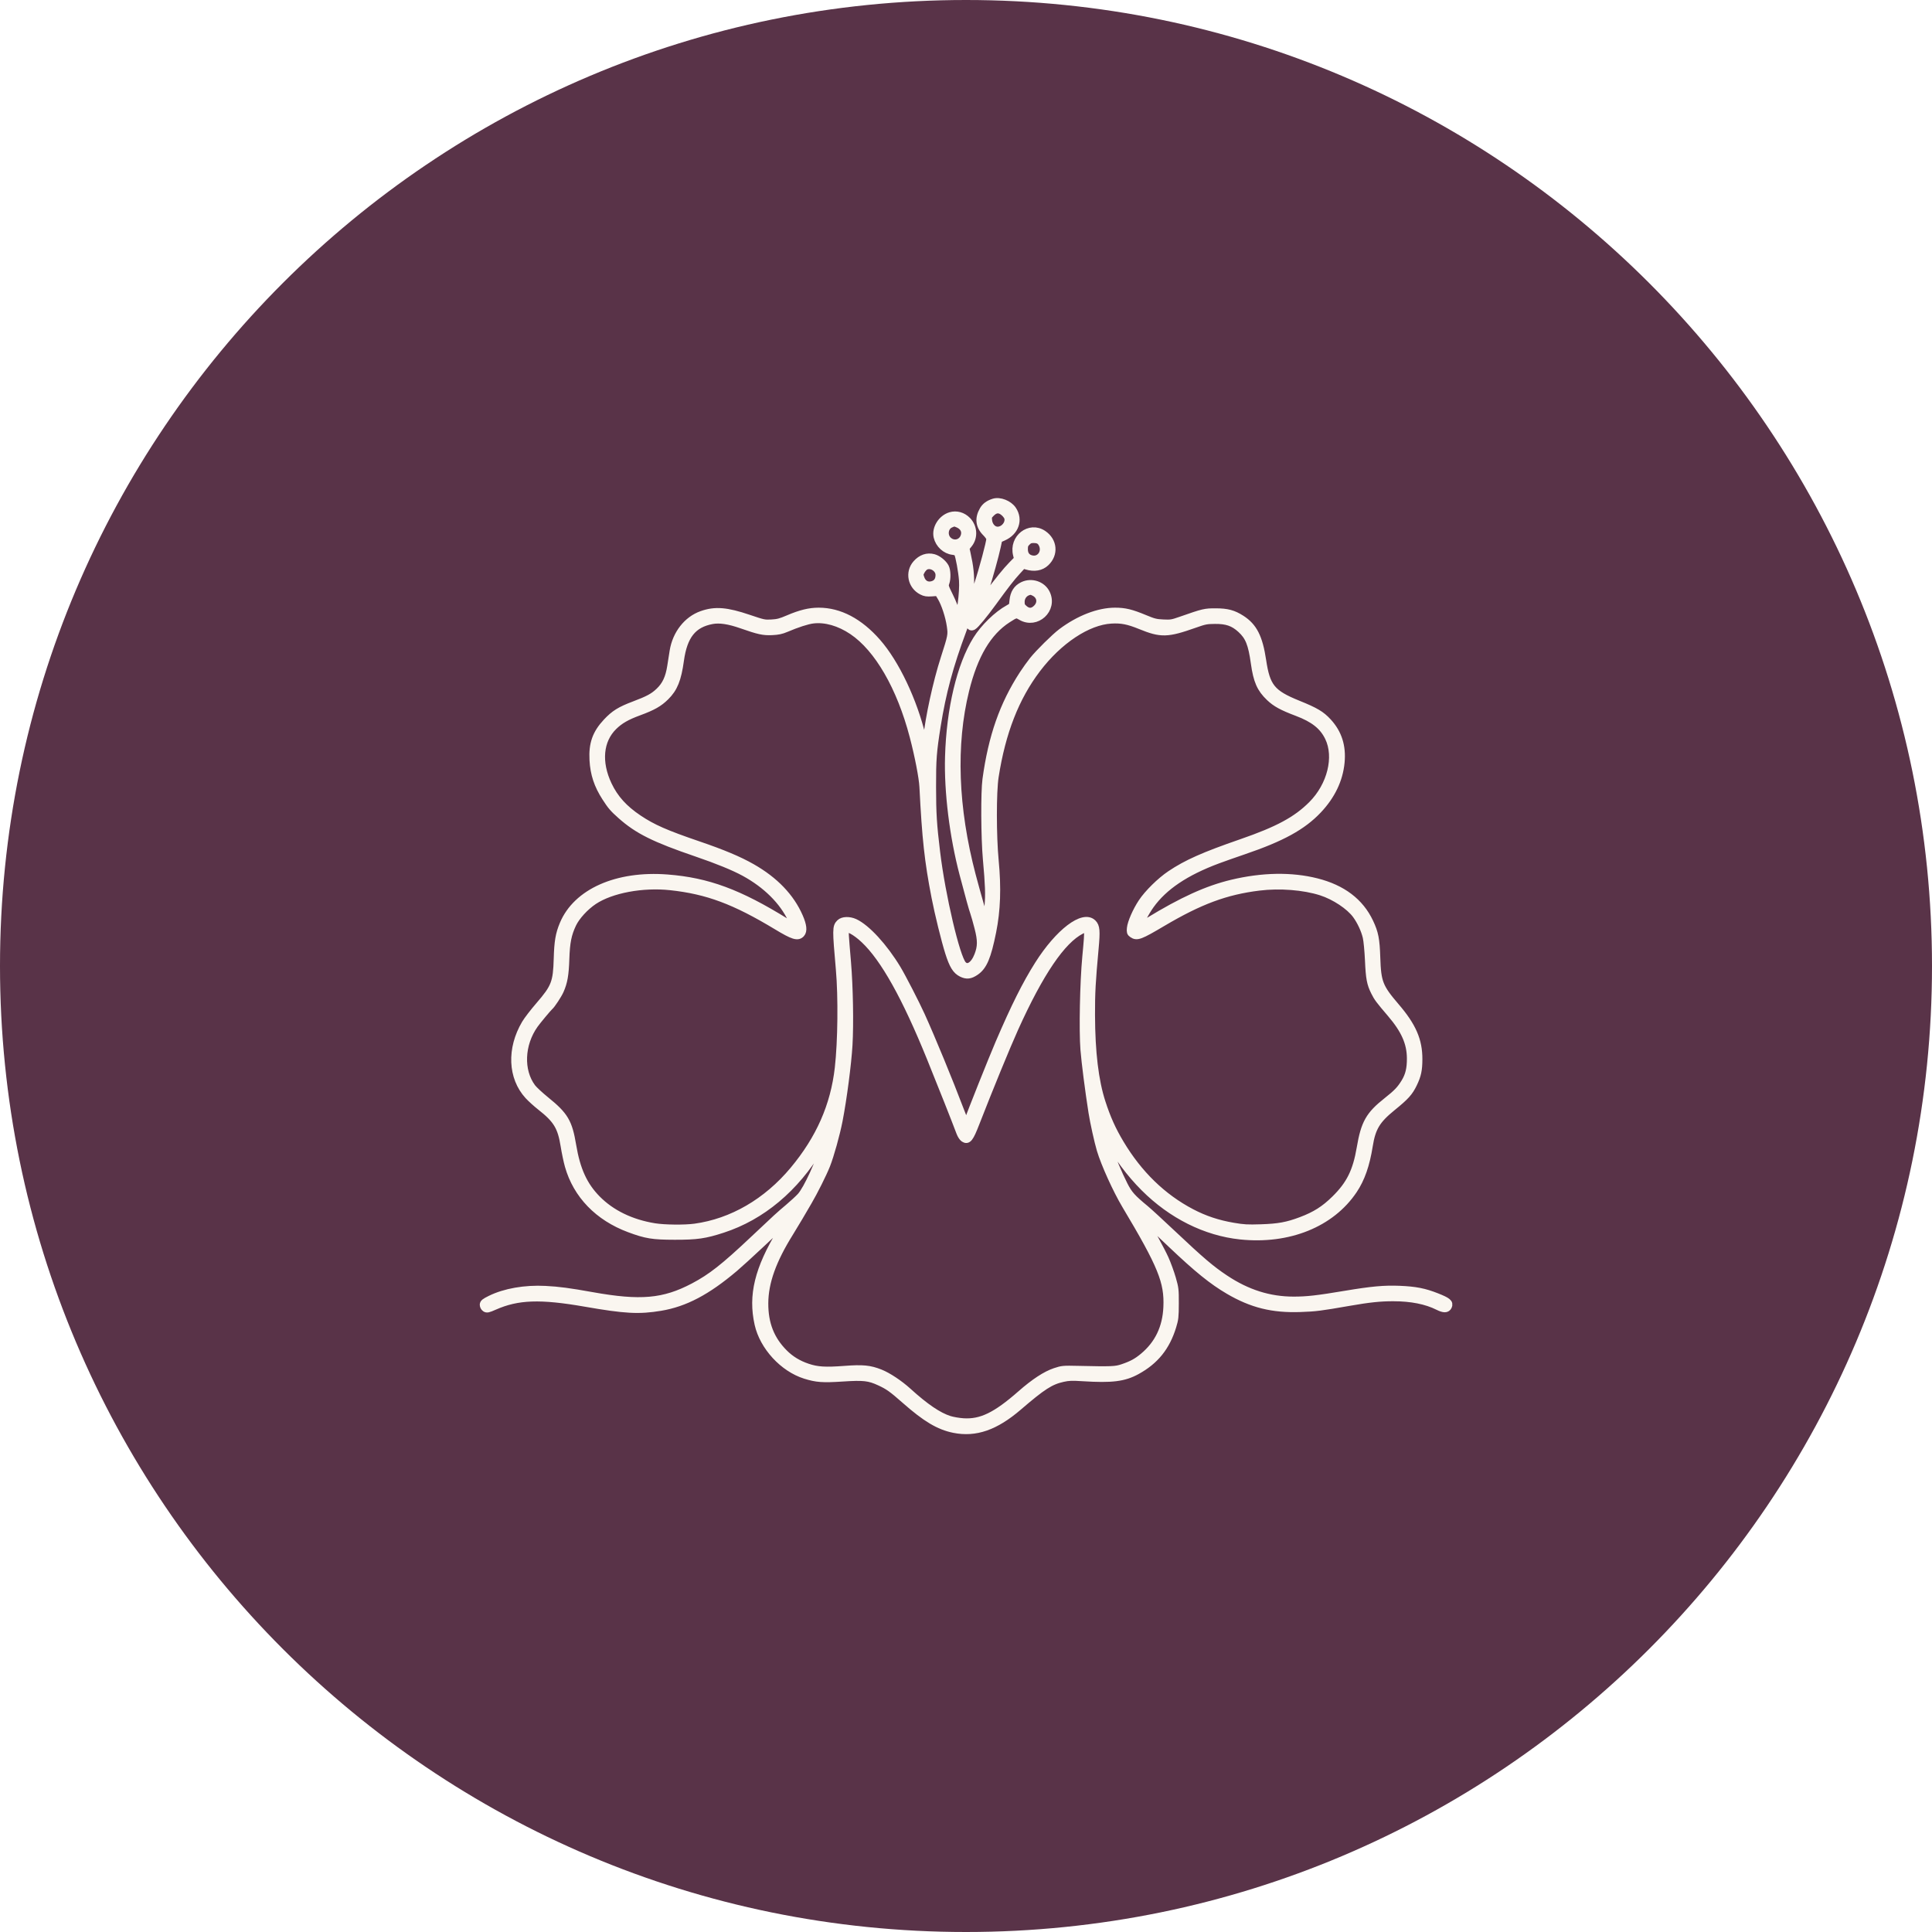
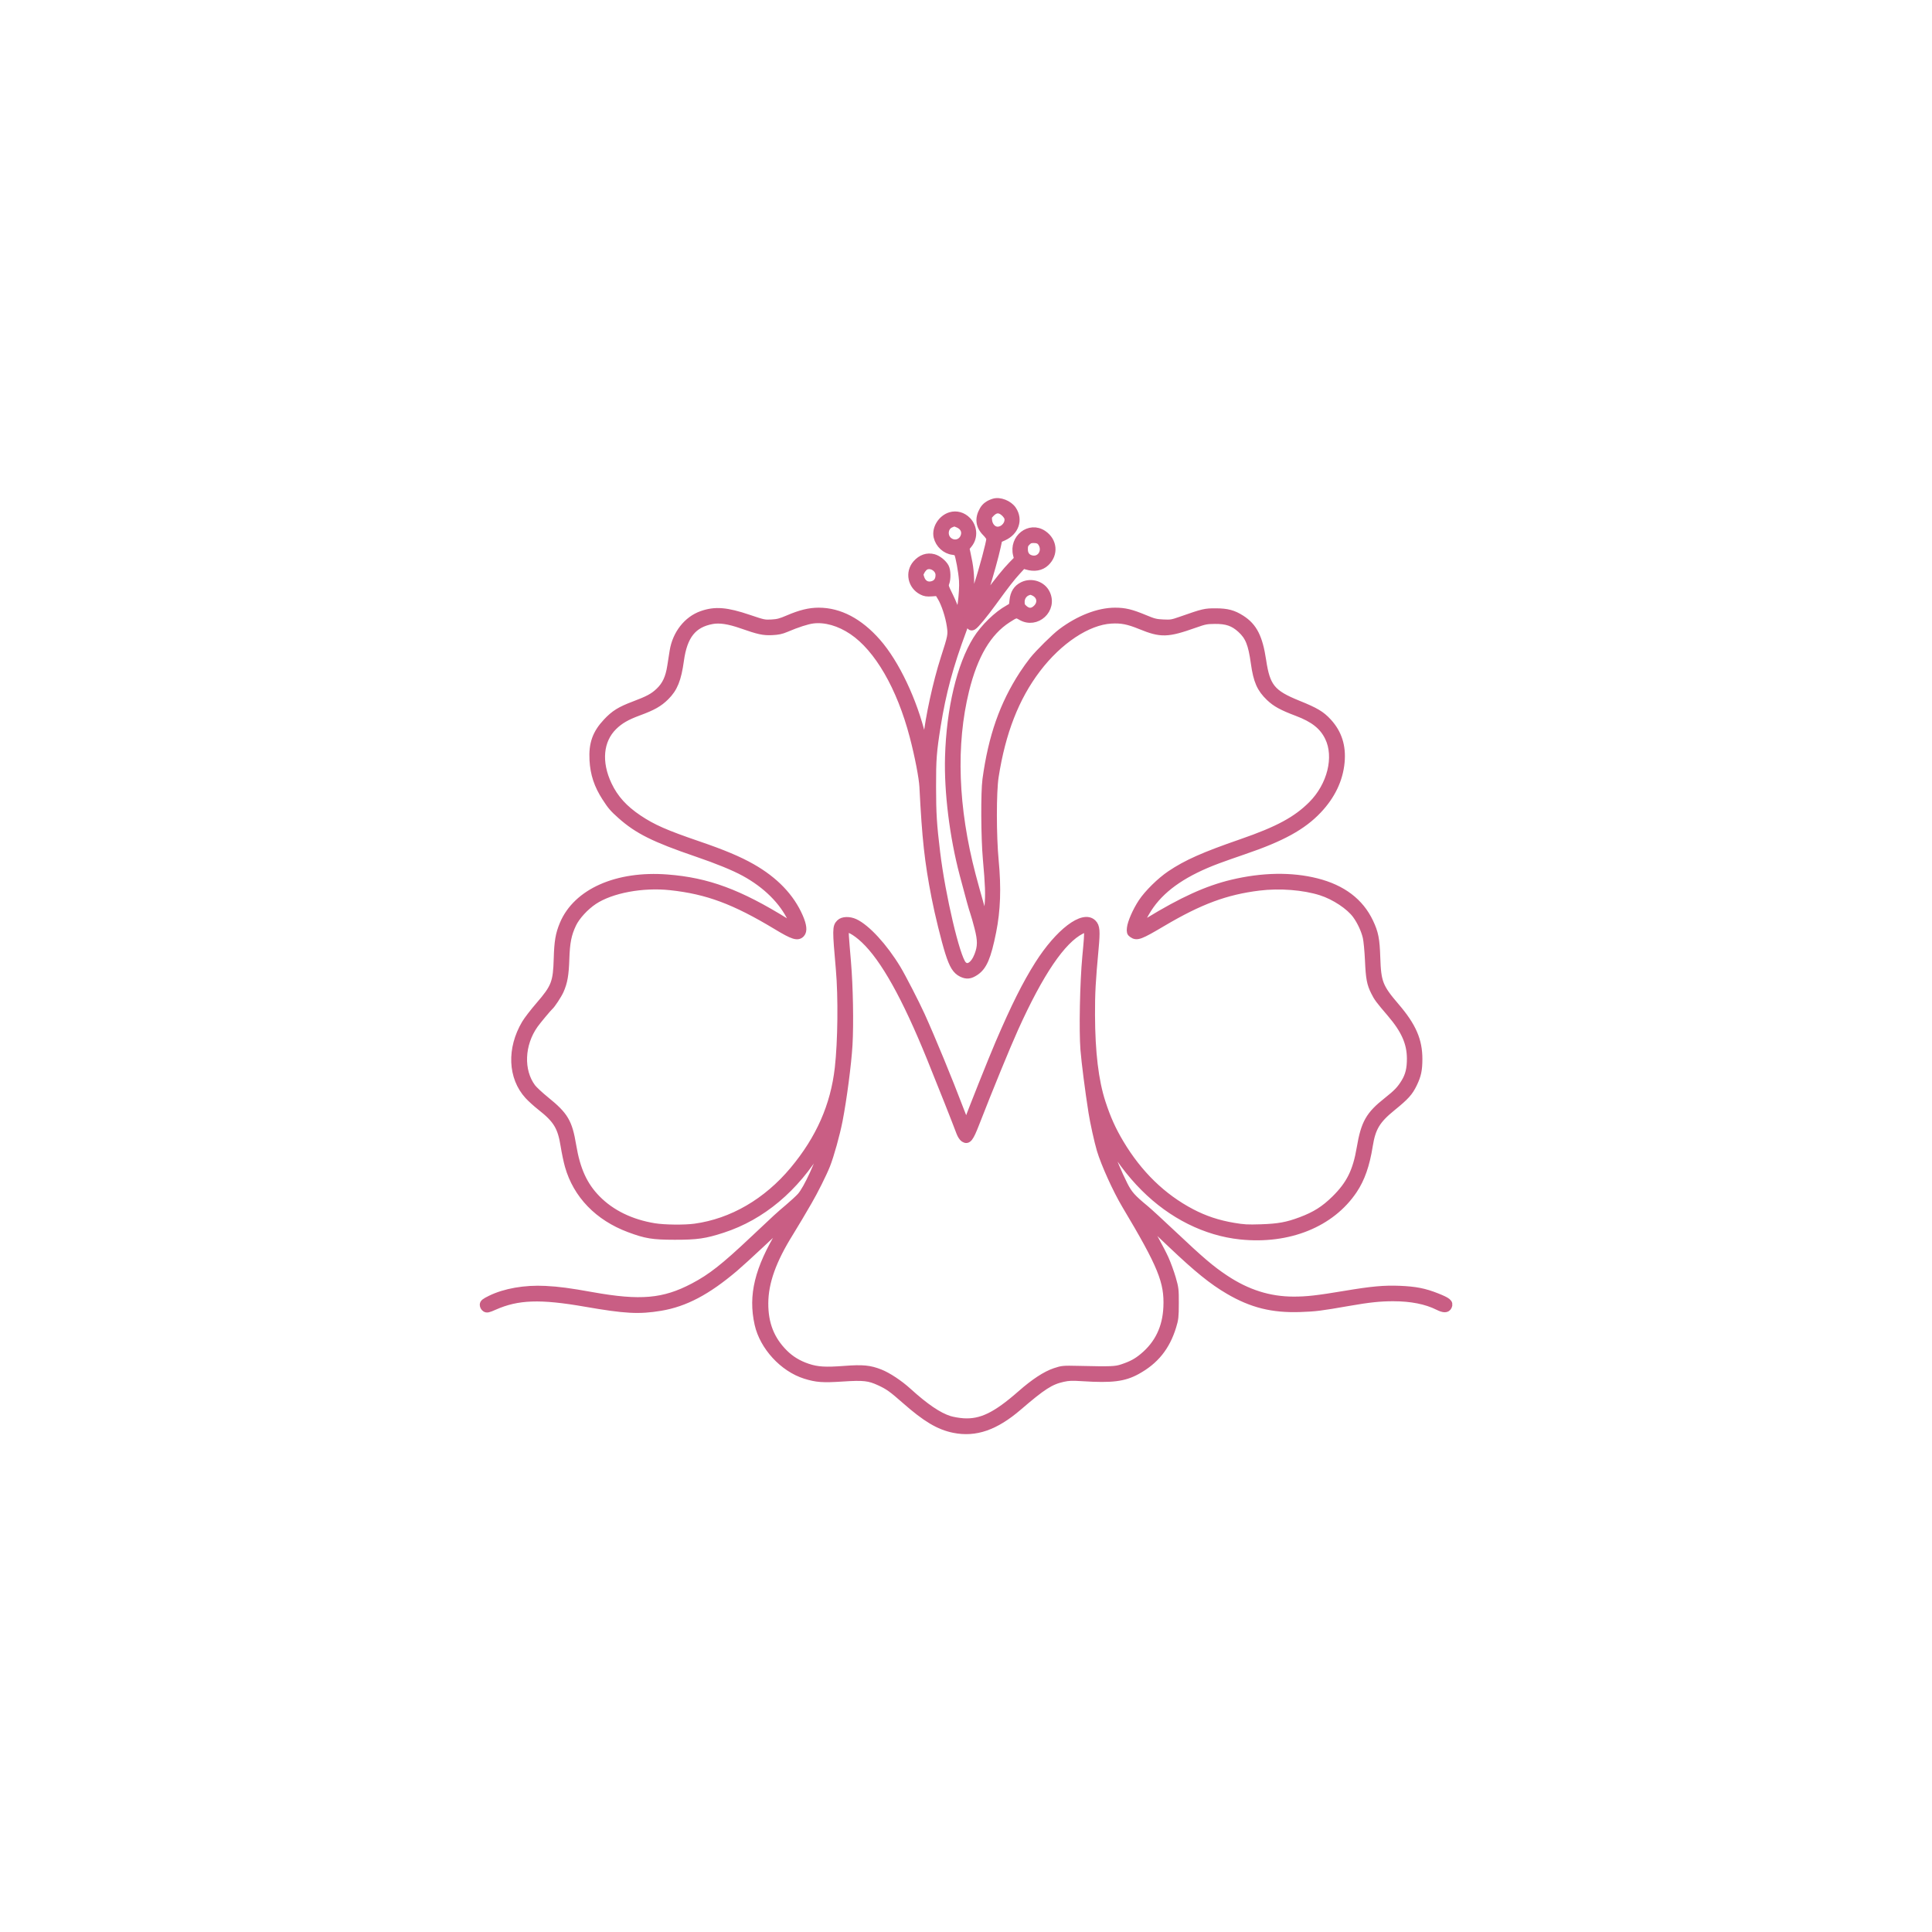
<svg xmlns="http://www.w3.org/2000/svg" viewBox="0 0 1024 1024" role="img" aria-labelledby="logo-title">
-   <circle cx="512" cy="512" r="512" fill="#593348" />
-   <g fill="#FAF6F0" stroke="#FAF6F0" stroke-width="8" stroke-linejoin="round" fill-rule="evenodd" transform="translate(219.7782 246.2103) scale(0.4894837)">
+   <g fill="#C95E84" stroke="#C95E84" stroke-width="8" stroke-linejoin="round" fill-rule="evenodd" transform="translate(219.7782 246.2103) scale(0.4894837)">
    <path d="M 626.994 40.891 C 621.406 42.688, 617.953 45.226, 615.613 49.256 C 610.345 58.329, 611.351 66.615, 618.601 73.864 C 621.155 76.418, 623 79.193, 623 80.481 C 623 84.340, 615.197 113.464, 609.654 130.297 C 606.719 139.209, 603.999 147.791, 603.610 149.368 C 602.161 155.241, 601.578 150.445, 601.826 134.702 C 602.073 118.978, 601.308 111.448, 597.885 95.907 L 596.653 90.314 599.994 86.157 C 605.968 78.724, 605.298 67.703, 598.444 60.646 C 593.479 55.533, 586.641 53.621, 580.182 55.539 C 570.613 58.380, 563.828 69.219, 565.932 78.301 C 567.807 86.398, 574.862 92.892, 582.746 93.781 C 585.558 94.098, 587.416 94.909, 588.051 96.096 C 589.671 99.122, 592.733 115.901, 593.418 125.500 C 594.319 138.120, 590.618 166, 588.042 166 C 587.689 166, 586.866 163.412, 586.212 160.248 C 585.559 157.085, 582.487 149.340, 579.387 143.038 C 573.966 132.018, 573.799 131.445, 575.038 128.040 C 576.704 123.460, 576.471 114.812, 574.583 111.161 C 572.383 106.906, 566.572 102.231, 561.929 100.981 C 555.078 99.136, 548.483 101.408, 543.191 107.436 C 534.952 116.819, 537.919 131.347, 549.254 137.130 C 552.635 138.855, 554.614 139.153, 560.071 138.763 L 566.750 138.285 569.968 143.594 C 574.192 150.564, 578.681 164.192, 580.189 174.622 C 581.622 184.531, 581.467 185.355, 573.534 210 C 565.190 235.920, 556.889 274.039, 554.479 297.500 C 554.083 301.350, 553.455 305.068, 553.083 305.762 C 552.711 306.457, 551.148 301.732, 549.609 295.262 C 540.277 256.033, 520.919 215.185, 500.817 192.303 C 481.487 170.300, 460.003 159, 437.500 159 C 427.483 159, 417.767 161.377, 404.466 167.082 C 396.198 170.628, 393.127 171.431, 386.441 171.794 C 378.744 172.211, 377.634 171.977, 361.727 166.592 C 337.631 158.434, 325.327 157.445, 310.961 162.514 C 295.054 168.126, 283.101 183.419, 280.084 202.018 C 279.505 205.583, 278.345 212.946, 277.505 218.380 C 275.544 231.068, 271.846 238.964, 264.700 245.722 C 258.465 251.620, 253.069 254.529, 237.449 260.415 C 222.534 266.035, 216.203 269.979, 207.939 278.797 C 196.352 291.162, 192.353 302.431, 193.318 320 C 194.143 335.031, 198.191 347.238, 206.748 360.500 C 212.780 369.848, 214.945 372.372, 223.356 379.860 C 241.562 396.070, 259.591 405.041, 305.437 420.704 C 328.112 428.450, 345.728 435.655, 357 441.793 C 380.798 454.752, 398.890 472.718, 408.220 492.656 C 409.878 496.199, 410.960 499.373, 410.625 499.708 C 410.290 500.044, 406.525 498.154, 402.258 495.509 C 351.176 463.842, 317.153 451.258, 273.535 447.901 C 219.147 443.715, 175.403 463.124, 160.915 497.870 C 156.473 508.524, 155.104 516.561, 154.580 535.078 C 153.848 560.928, 151.783 566.252, 134.942 585.722 C 128.863 592.750, 122.064 601.590, 119.832 605.368 C 103.706 632.661, 104.973 663.586, 123.027 683.339 C 125.856 686.435, 131.845 691.856, 136.336 695.386 C 153.968 709.248, 158.746 717.108, 162.025 737.641 C 163.154 744.713, 165.212 754.501, 166.597 759.391 C 175.511 790.849, 198.816 814.949, 232.429 827.469 C 250.588 834.232, 257.803 835.403, 281.500 835.433 C 305.656 835.463, 314.185 834.237, 333.500 827.956 C 375.772 814.211, 412.059 783.812, 438.383 740.093 C 442.719 732.892, 446.407 727, 446.579 727 C 446.751 727, 446.211 729.294, 445.378 732.099 C 438.533 755.147, 425.079 784.700, 417.862 792.540 C 415.463 795.146, 409.450 800.689, 404.500 804.858 C 394.607 813.189, 392.499 815.119, 367 839.191 C 335.228 869.185, 321.156 880.245, 301.865 890.385 C 269.778 907.251, 244.407 909.490, 192 900.081 C 167.380 895.661, 155.896 894.141, 141.500 893.399 C 119.400 892.260, 97.700 896.052, 82.007 903.796 C 75.807 906.855, 74.500 907.914, 74.500 909.878 C 74.500 911.186, 75.400 912.849, 76.500 913.573 C 78.240 914.719, 79.511 914.443, 86.273 911.453 C 111.501 900.297, 135.984 899.436, 185 907.979 C 228.011 915.476, 242.845 916.282, 266.237 912.395 C 292.614 908.011, 316.538 895.411, 346.303 870.224 C 351.144 866.127, 363.744 854.653, 374.303 844.726 C 401.896 818.784, 403.059 817.726, 403.501 818.167 C 403.720 818.387, 400.502 824.177, 396.348 831.034 C 372.055 871.131, 365.093 899.682, 372.046 930.703 C 377.518 955.121, 399.046 978.537, 422.903 986.021 C 435.140 989.859, 441.910 990.351, 463.253 988.951 C 486.172 987.448, 492.022 988.101, 503.623 993.461 C 512.988 997.788, 517.074 1000.700, 531 1012.973 C 553.549 1032.844, 567.675 1041.269, 583.965 1044.559 C 607.244 1049.260, 628.721 1041.820, 653.631 1020.425 C 679.982 997.792, 688.397 992.383, 701.943 989.369 C 708.189 987.980, 711.674 987.856, 723.448 988.605 C 754.951 990.611, 768.004 988.995, 781.930 981.364 C 801.833 970.457, 813.847 955.558, 820.680 933.307 C 823.126 925.344, 823.390 922.967, 823.437 908.500 C 823.487 893.385, 823.312 891.882, 820.272 881.318 C 818.503 875.168, 814.986 865.532, 812.457 859.905 C 808.607 851.337, 795.510 827.382, 790.231 819.250 C 789.427 818.013, 789.159 817.017, 789.635 817.038 C 790.625 817.082, 794.766 820.869, 819.662 844.501 C 847.692 871.107, 863.822 884.150, 881.456 894.469 C 906.660 909.218, 928.931 914.737, 959 913.686 C 975.632 913.104, 980.522 912.489, 1011.500 907.087 C 1033.653 903.224, 1045.281 901.999, 1059.711 902.006 C 1079.167 902.016, 1095.456 905.250, 1108.217 911.639 C 1114.444 914.756, 1117.717 914.716, 1119.180 911.504 C 1120.869 907.797, 1118.571 905.898, 1106.703 901.193 C 1093.379 895.912, 1083.607 893.991, 1066.500 893.291 C 1049.957 892.613, 1036.468 893.838, 1008.055 898.598 C 977.385 903.736, 966.226 905.001, 951.699 904.989 C 925.363 904.969, 901.351 897.362, 877.500 881.485 C 862.154 871.269, 851.409 862.111, 820 832.476 C 807.625 820.799, 794.766 808.990, 791.424 806.232 C 776.826 794.183, 773.315 790.254, 768.174 780.208 C 765.441 774.869, 761.179 765.550, 758.702 759.500 C 753.843 747.629, 747.457 727.209, 748.332 726.335 C 748.627 726.039, 750.288 728.608, 752.022 732.043 C 760.336 748.513, 774.542 767.601, 789.970 783.032 C 819.709 812.777, 856.504 831.162, 894.194 835.109 C 946.251 840.559, 992.397 821.938, 1016.676 785.685 C 1024.927 773.365, 1030.140 758.456, 1033.453 737.710 C 1036.579 718.132, 1041.613 709.755, 1058.493 696.045 C 1073.112 684.171, 1077.024 679.831, 1081.517 670.500 C 1085.896 661.408, 1087.133 655.620, 1087.179 644 C 1087.262 623.603, 1080.554 608.167, 1062.411 587 C 1044.553 566.165, 1042.477 560.878, 1041.604 534 C 1040.954 514.007, 1039.640 507.261, 1034.122 495.595 C 1023.694 473.546, 1004.546 459.036, 976.567 451.979 C 949.361 445.117, 917.921 445.653, 885 453.539 C 858.077 459.988, 831.180 472.215, 794.086 494.867 C 789.458 497.693, 785.501 499.834, 785.291 499.625 C 784.164 498.497, 790.930 485.261, 796.856 477 C 811.282 456.892, 834.751 441.128, 869.581 428.156 C 875.586 425.919, 888.384 421.404, 898.021 418.123 C 938.905 404.203, 961.394 391.852, 978.222 374.075 C 992.830 358.645, 1001.179 341.223, 1002.953 322.471 C 1004.606 304.998, 1000.064 290.790, 988.972 278.739 C 981.649 270.782, 975.522 267.149, 956.338 259.388 C 928.078 247.954, 922.318 240.856, 918.025 212.167 C 914.299 187.267, 908.375 175.582, 895.185 167.119 C 886.467 161.524, 879.797 159.738, 867.500 159.704 C 855.725 159.672, 854.286 160.010, 830 168.513 C 820.243 171.930, 818.864 172.160, 810.500 171.766 C 802.603 171.394, 800.152 170.781, 790.500 166.760 C 775.869 160.666, 768.962 159, 758.356 159.003 C 740.562 159.008, 719.318 167.247, 700.365 181.495 C 693.272 186.827, 675.879 204.006, 669.579 211.901 C 666.585 215.653, 661.682 222.499, 658.684 227.112 C 637.279 260.046, 625.152 294.686, 618.811 341 C 616.929 354.751, 617.181 403.820, 619.253 427 C 621.830 455.816, 622.174 465.601, 621.047 478 C 619.840 491.291, 618.980 497.313, 618.375 496.709 C 617.824 496.157, 608.187 462.411, 603.609 445 C 584.375 371.849, 581.921 303.451, 596.415 244.500 C 605.808 206.297, 620.580 181.352, 642 167.522 C 651.032 161.691, 651.470 161.605, 656.652 164.642 C 673.222 174.353, 692.332 156.711, 683.965 139.427 C 679.549 130.306, 667.896 126.451, 658.495 131.002 C 652.200 134.050, 648.861 139.276, 648.095 147.283 C 647.506 153.432, 647.452 153.524, 642.931 155.999 C 630.956 162.554, 616.512 176.593, 608.474 189.489 C 590.996 217.531, 579.784 264.720, 578.295 316.500 C 577.209 354.243, 583.181 402.609, 593.976 443.500 C 600.783 469.286, 603.967 480.773, 605.477 484.995 C 606.361 487.468, 608.463 494.858, 610.148 501.417 C 613.706 515.271, 613.672 521.960, 609.994 531.500 C 605.730 542.558, 598.607 546.916, 593.610 541.524 C 586.406 533.751, 570.725 467.102, 565.018 420 C 561.356 389.770, 560.631 378.162, 560.585 349 C 560.538 319.179, 561.176 310.802, 565.610 283 C 571.357 246.970, 579.274 217.588, 593.499 179.500 C 596.375 171.800, 599.329 163.118, 600.064 160.206 C 601.674 153.829, 604 151.177, 604 155.719 C 604 157.349, 603.330 160.891, 602.511 163.591 C 599.842 172.387, 600.797 177.325, 604.742 175.130 C 607.198 173.764, 616.442 162.569, 626.223 149.115 C 640.210 129.876, 645.734 122.777, 652.341 115.546 L 658.695 108.592 662.714 109.796 C 671.014 112.283, 678.228 111.021, 683.342 106.186 C 693.110 96.952, 691.853 82.873, 680.580 75.250 C 665.886 65.314, 647.431 79.769, 651.941 97.681 L 653.113 102.336 646.687 108.918 C 640.610 115.143, 632.373 125.292, 620.003 141.799 C 616.994 145.814, 614.401 148.702, 614.239 148.218 C 614.078 147.733, 615.586 142.198, 617.591 135.918 C 622.451 120.695, 628.463 99.047, 630.627 88.975 L 632.382 80.806 637.441 78.557 C 650.305 72.839, 654.798 59.848, 647.648 49.044 C 643.488 42.758, 633.476 38.806, 626.994 40.891 M 624.273 52.527 C 621.022 55.778, 620.786 56.413, 621.264 60.649 C 621.957 66.800, 626.385 71.442, 631.423 71.299 C 638.302 71.104, 644.037 63.979, 642.439 57.611 C 642.081 56.187, 640.246 53.667, 638.360 52.011 C 633.457 47.706, 628.928 47.872, 624.273 52.527 M 580.213 64.507 C 573.451 67.445, 572.269 77.524, 578.111 82.440 C 584.919 88.169, 594.478 84.340, 595.669 75.407 C 596.295 70.715, 593.527 66.536, 588.364 64.379 C 584.381 62.714, 584.336 62.715, 580.213 64.507 M 662.923 83.923 C 660.481 86.365, 660 87.659, 660 91.787 C 660 97.661, 662.986 101.400, 668.503 102.435 C 677.555 104.133, 683.935 94.577, 679.490 85.980 C 677.563 82.255, 675.170 81, 669.989 81 C 666.743 81, 665.213 81.633, 662.923 83.923 M 553 110.239 C 551.625 110.959, 549.607 113.205, 548.516 115.230 C 546.672 118.652, 546.636 119.215, 548.016 123.206 C 550.104 129.249, 555.025 131.908, 560.875 130.156 C 565.593 128.742, 568 125.164, 568 119.565 C 568 112.407, 559.251 106.967, 553 110.239 M 663.500 137.954 C 659.256 139.709, 656.500 143.925, 656.500 148.663 C 656.500 152.483, 656.994 153.605, 659.766 156.082 C 664.436 160.255, 669.108 160.092, 673.600 155.600 C 679.185 150.015, 677.978 142.108, 670.989 138.494 C 667.778 136.834, 666.441 136.738, 663.500 137.954 M 431.300 168.114 C 425.076 168.871, 414.115 172.411, 402 177.578 C 397.078 179.677, 393.437 180.444, 387 180.740 C 377.647 181.171, 372.604 180.074, 354 173.561 C 340.275 168.757, 330.186 167.240, 322.035 168.756 C 301.320 172.609, 291.281 185.243, 287.569 212.129 C 284.728 232.717, 280.814 242.404, 271.699 251.416 C 264.584 258.451, 257.832 262.273, 242.680 267.843 C 229.521 272.680, 222.134 276.939, 215.374 283.584 C 200.081 298.617, 197.899 322.335, 209.547 346.920 C 216.507 361.609, 226.642 372.841, 242.500 383.437 C 257.753 393.630, 271.626 399.730, 307.153 411.865 C 333.807 420.969, 350.992 428.196, 365.161 436.257 C 389.985 450.381, 407.263 468.409, 416.579 489.907 C 420.558 499.088, 421.191 505.026, 418.509 507.991 C 414.818 512.068, 409.924 510.556, 392.239 499.873 C 346.524 472.261, 317.059 461.275, 277.093 456.943 C 246.742 453.653, 212.785 460.011, 193.994 472.504 C 184.580 478.763, 174.965 489.264, 171.037 497.578 C 165.825 508.610, 164.087 517.294, 163.494 535.283 C 162.924 552.586, 161.555 560.426, 157.507 569.580 C 155.386 574.375, 148.404 584.990, 146.048 587 C 144.242 588.540, 132.835 602.238, 129.809 606.500 C 114.718 627.753, 113.593 656.357, 127.134 674.516 C 128.985 676.999, 135.727 683.260, 142.115 688.432 C 162.511 704.941, 166.736 712.106, 170.930 737.294 C 175.331 763.727, 183.100 780.737, 197.414 795.281 C 212.900 811.016, 234.259 821.403, 259.614 825.528 C 270.451 827.291, 292.321 827.520, 303.500 825.987 C 343.678 820.480, 381.301 798.636, 410.166 764.058 C 438.486 730.133, 454.281 694.312, 458.917 653.500 C 462.197 624.621, 462.717 576.439, 460.071 546.500 C 456.240 503.151, 456.263 500.647, 460.521 496.388 C 463.509 493.400, 470.597 493.173, 476.500 495.876 C 489.338 501.755, 508.187 522.282, 522.507 545.979 C 527.921 554.938, 542.654 583.551, 548.544 596.548 C 559.846 621.482, 578.683 667.215, 590.538 698.500 C 593.664 706.750, 596.572 713.878, 597.001 714.340 C 597.429 714.802, 598.565 712.777, 599.526 709.840 C 601.918 702.525, 625.393 643.706, 632.787 626.500 C 649.811 586.885, 661.978 562.550, 675.286 541.500 C 697.457 506.431, 723.979 486.252, 734.316 496.588 C 737.968 500.241, 738.362 504.953, 736.602 524 C 733.313 559.613, 732.619 572.415, 732.699 596 C 732.838 636.561, 736.561 667.486, 744.103 690.730 C 749.706 707.998, 755.334 720.507, 764.086 735.143 C 783.985 768.423, 809.761 793.457, 841.052 809.892 C 855.322 817.387, 869.623 822.145, 886.519 825.019 C 897.704 826.922, 901.852 827.151, 916.500 826.675 C 935.444 826.059, 944.912 824.326, 959.720 818.764 C 975.244 812.933, 985.150 806.670, 996.514 795.500 C 1012.732 779.559, 1019.753 765.423, 1024.070 740.020 C 1028.630 713.191, 1033.653 704.316, 1052.847 689.175 C 1063.655 680.649, 1067.500 676.619, 1072.199 668.890 C 1076.722 661.450, 1078.471 654.163, 1078.412 643 C 1078.323 626.326, 1072.110 612.289, 1056.974 594.568 C 1044.318 579.750, 1042.703 577.588, 1039.446 571.091 C 1034.955 562.130, 1033.889 556.487, 1033.011 537 C 1032.553 526.825, 1031.471 515.470, 1030.607 511.766 C 1028.798 504.012, 1024.414 494.574, 1019.467 487.785 C 1012.372 478.048, 996.172 467.315, 981.500 462.629 C 962.790 456.654, 936.773 454.613, 914.389 457.365 C 878.358 461.794, 850.169 472.251, 809.654 496.218 C 785.234 510.664, 782.076 511.843, 777.108 508.363 C 775.093 506.952, 774.833 506.089, 775.217 502.095 C 775.804 495.983, 781.407 483.202, 787.555 473.951 C 794.010 464.239, 807.504 450.970, 818.309 443.711 C 835.946 431.861, 854.536 423.601, 895.286 409.509 C 934.935 395.797, 954.821 385.067, 971.499 368.390 C 992.139 347.750, 999.859 316.717, 989.621 295.546 C 983.633 283.162, 973.679 275.258, 955.380 268.355 C 939.302 262.290, 932.388 258.511, 925.707 252.140 C 915.819 242.710, 912.111 234.253, 909.425 215 C 906.515 194.147, 903.335 186.248, 894.653 178.314 C 886.664 171.012, 879.318 168.475, 866.500 168.589 C 857.407 168.670, 855.412 169.064, 844.500 172.927 C 815.032 183.359, 808.261 183.536, 786 174.460 C 772.734 169.051, 765.293 167.591, 754.216 168.226 C 728.632 169.691, 697.438 190.363, 673.827 221.500 C 650.531 252.221, 635.886 289.747, 628.359 338 C 625.795 354.440, 625.813 401.975, 628.394 429 C 631.213 458.520, 630.356 482.735, 625.669 506 C 620.169 533.303, 615.878 543.418, 607.337 549.210 C 601.541 553.140, 597.811 553.571, 592.373 550.938 C 586.305 548.001, 582.855 542.448, 578.433 528.500 C 574.239 515.269, 567.120 486.377, 563.650 468.500 C 556.050 429.340, 553.405 405.211, 550.553 349 C 550.041 338.905, 545.493 315.409, 539.963 294.287 C 525.980 240.880, 501.714 198.944, 474 180.294 C 459.956 170.843, 444.681 166.486, 431.300 168.114 M 466.306 503.646 C 465.699 505.227, 465.929 508.979, 468.475 539 C 470.710 565.363, 471.435 605.397, 470.097 628.500 C 468.915 648.905, 463.911 687.167, 459.392 710.355 C 456.515 725.120, 450.083 748.206, 445.932 758.664 C 442.249 767.944, 432.646 787.143, 426.132 798.250 C 423.309 803.063, 418.830 810.712, 416.177 815.250 C 413.524 819.788, 409.106 827.100, 406.359 831.500 C 387.509 861.690, 379.012 885.465, 378.918 908.280 C 378.827 930.412, 385.559 947.532, 400.066 962.058 C 407.107 969.109, 415.340 974.121, 425.461 977.519 C 435.944 981.038, 444.692 981.578, 465.557 979.996 C 485.168 978.508, 492.641 979.223, 503.926 983.665 C 512.464 987.026, 524.844 995.230, 534.205 1003.730 C 552.896 1020.702, 567.149 1030.382, 578.941 1034.113 C 582.548 1035.255, 589.391 1036.431, 594.147 1036.727 C 613.513 1037.933, 629.508 1030.169, 656.500 1006.461 C 670.997 993.728, 683.344 985.647, 693.461 982.271 C 701.173 979.697, 702.191 979.604, 718.500 979.977 C 754.700 980.803, 758.911 980.637, 766.500 978.080 C 776.528 974.702, 781.994 971.751, 788.959 965.954 C 805.215 952.426, 813.739 934.703, 814.725 912.383 C 815.938 884.908, 808.750 867.249, 769.794 802 C 759.932 785.482, 747.118 757.229, 742.581 742 C 739.926 733.088, 735.328 712.271, 733.635 701.500 C 729.924 677.876, 726.015 647.421, 724.915 633.548 C 723.275 612.858, 724.319 560.753, 726.931 533 C 730.042 499.935, 730.090 500.198, 721.776 504.405 C 700.831 515.002, 676.967 550.146, 649.733 610.500 C 640.943 629.978, 622.190 675.694, 607.569 713.287 C 601.159 729.766, 598.986 732.532, 594.669 729.703 C 593.388 728.863, 591.526 725.999, 590.532 723.338 C 585.696 710.394, 570.623 672.343, 558.510 642.500 C 531.634 576.288, 508.370 534.695, 486.877 514.429 C 477.200 505.305, 467.600 500.273, 466.306 503.646" />
  </g>
</svg>
